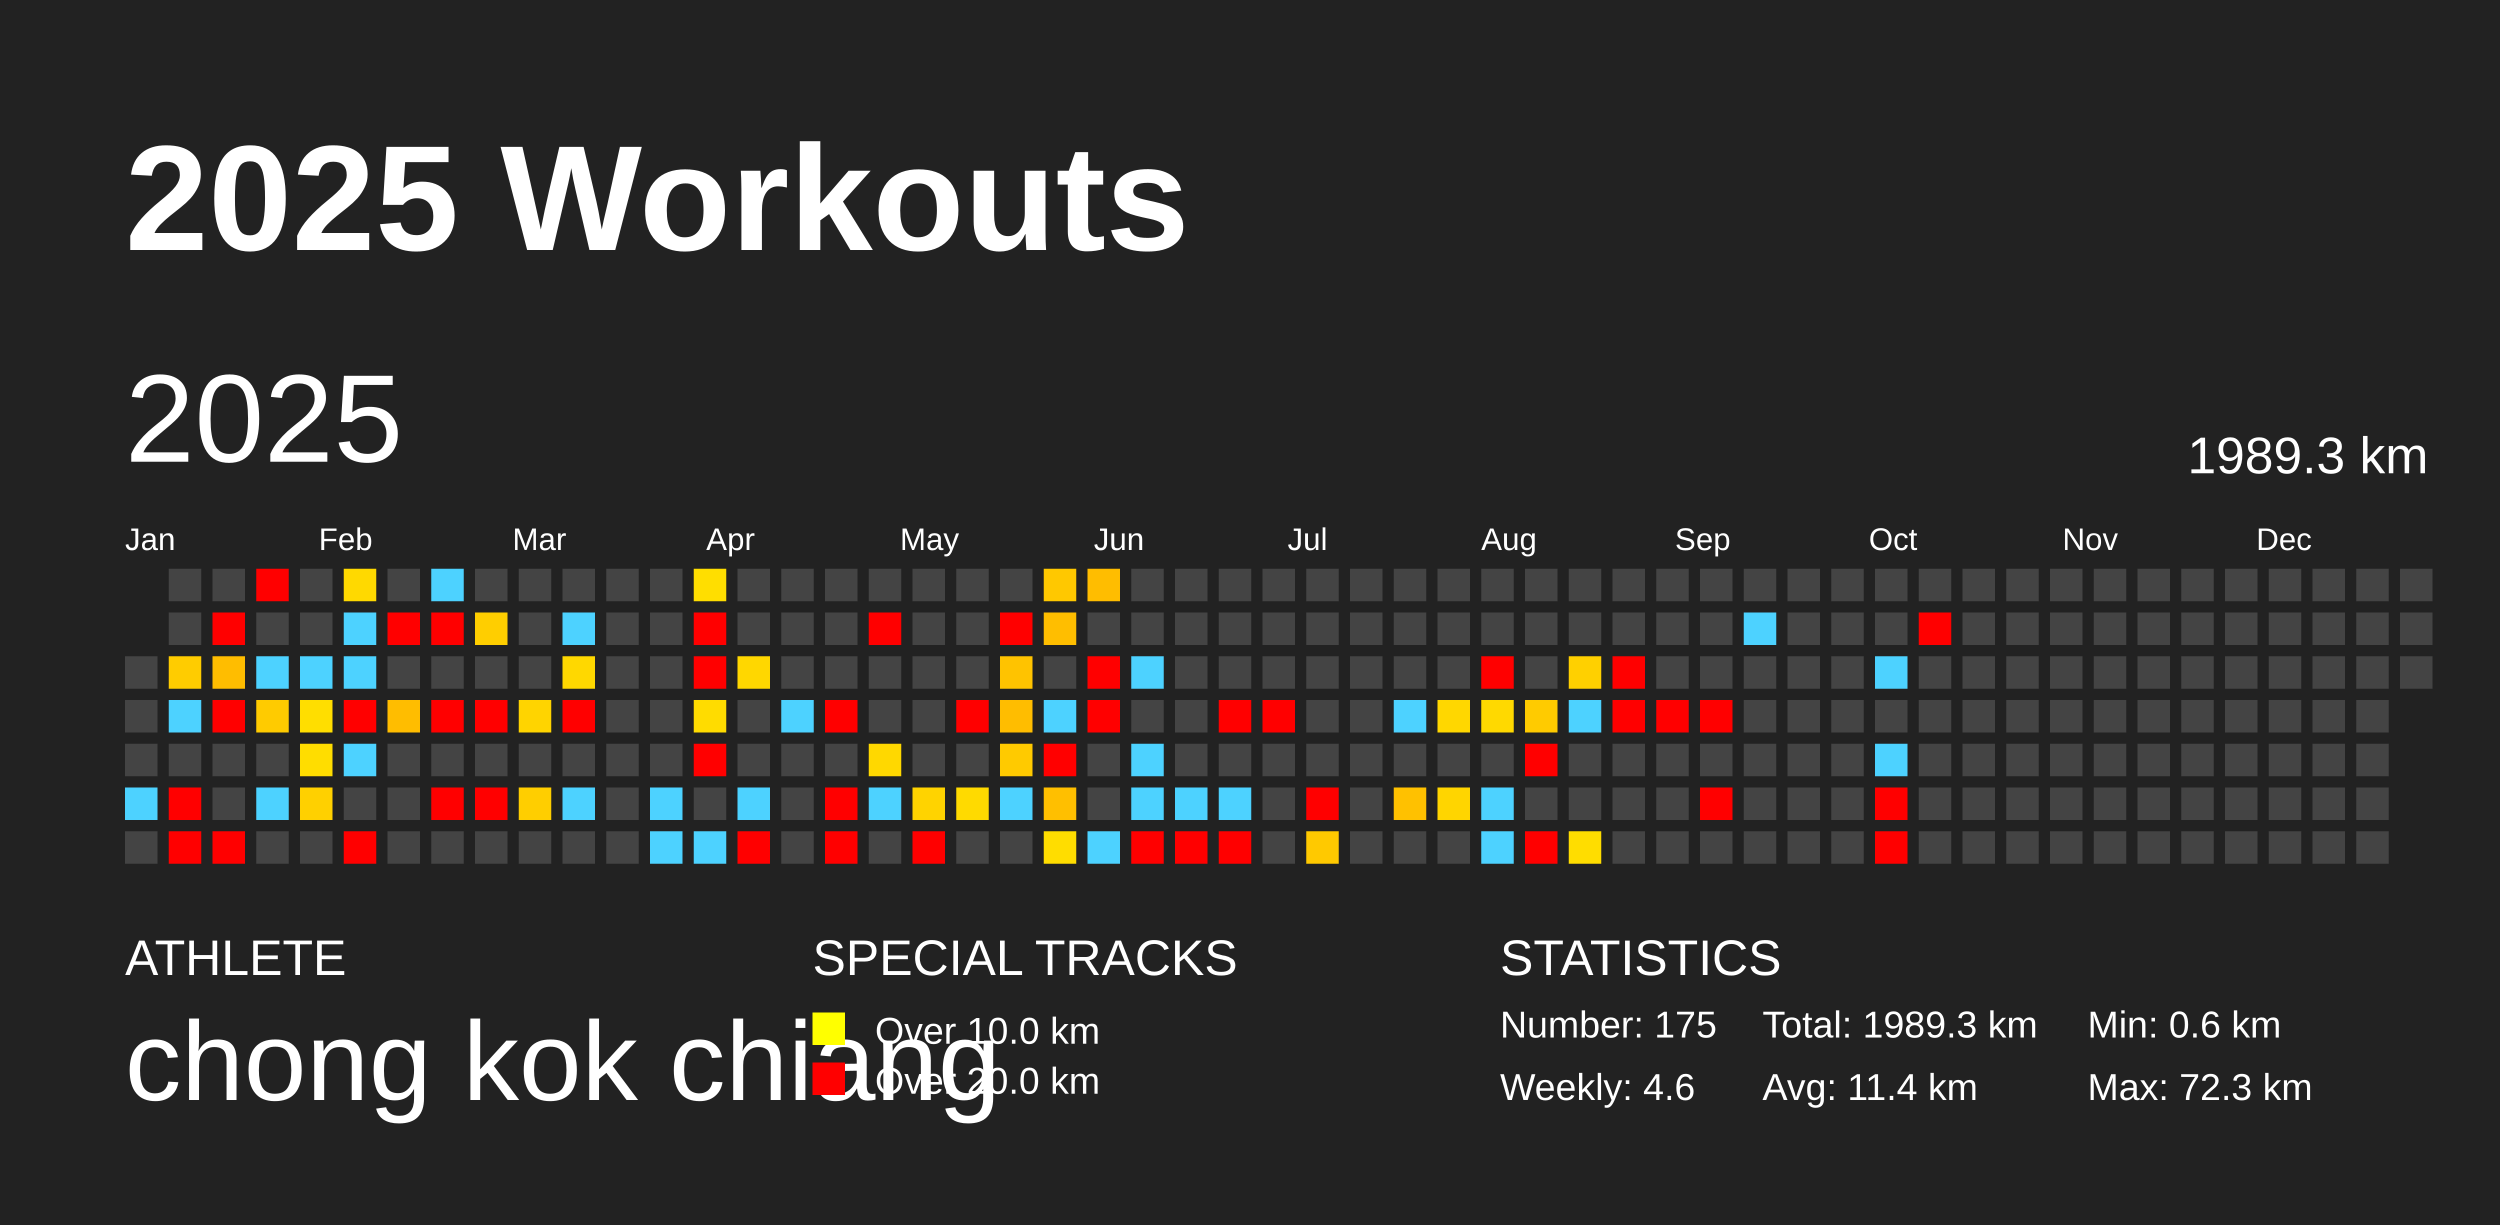
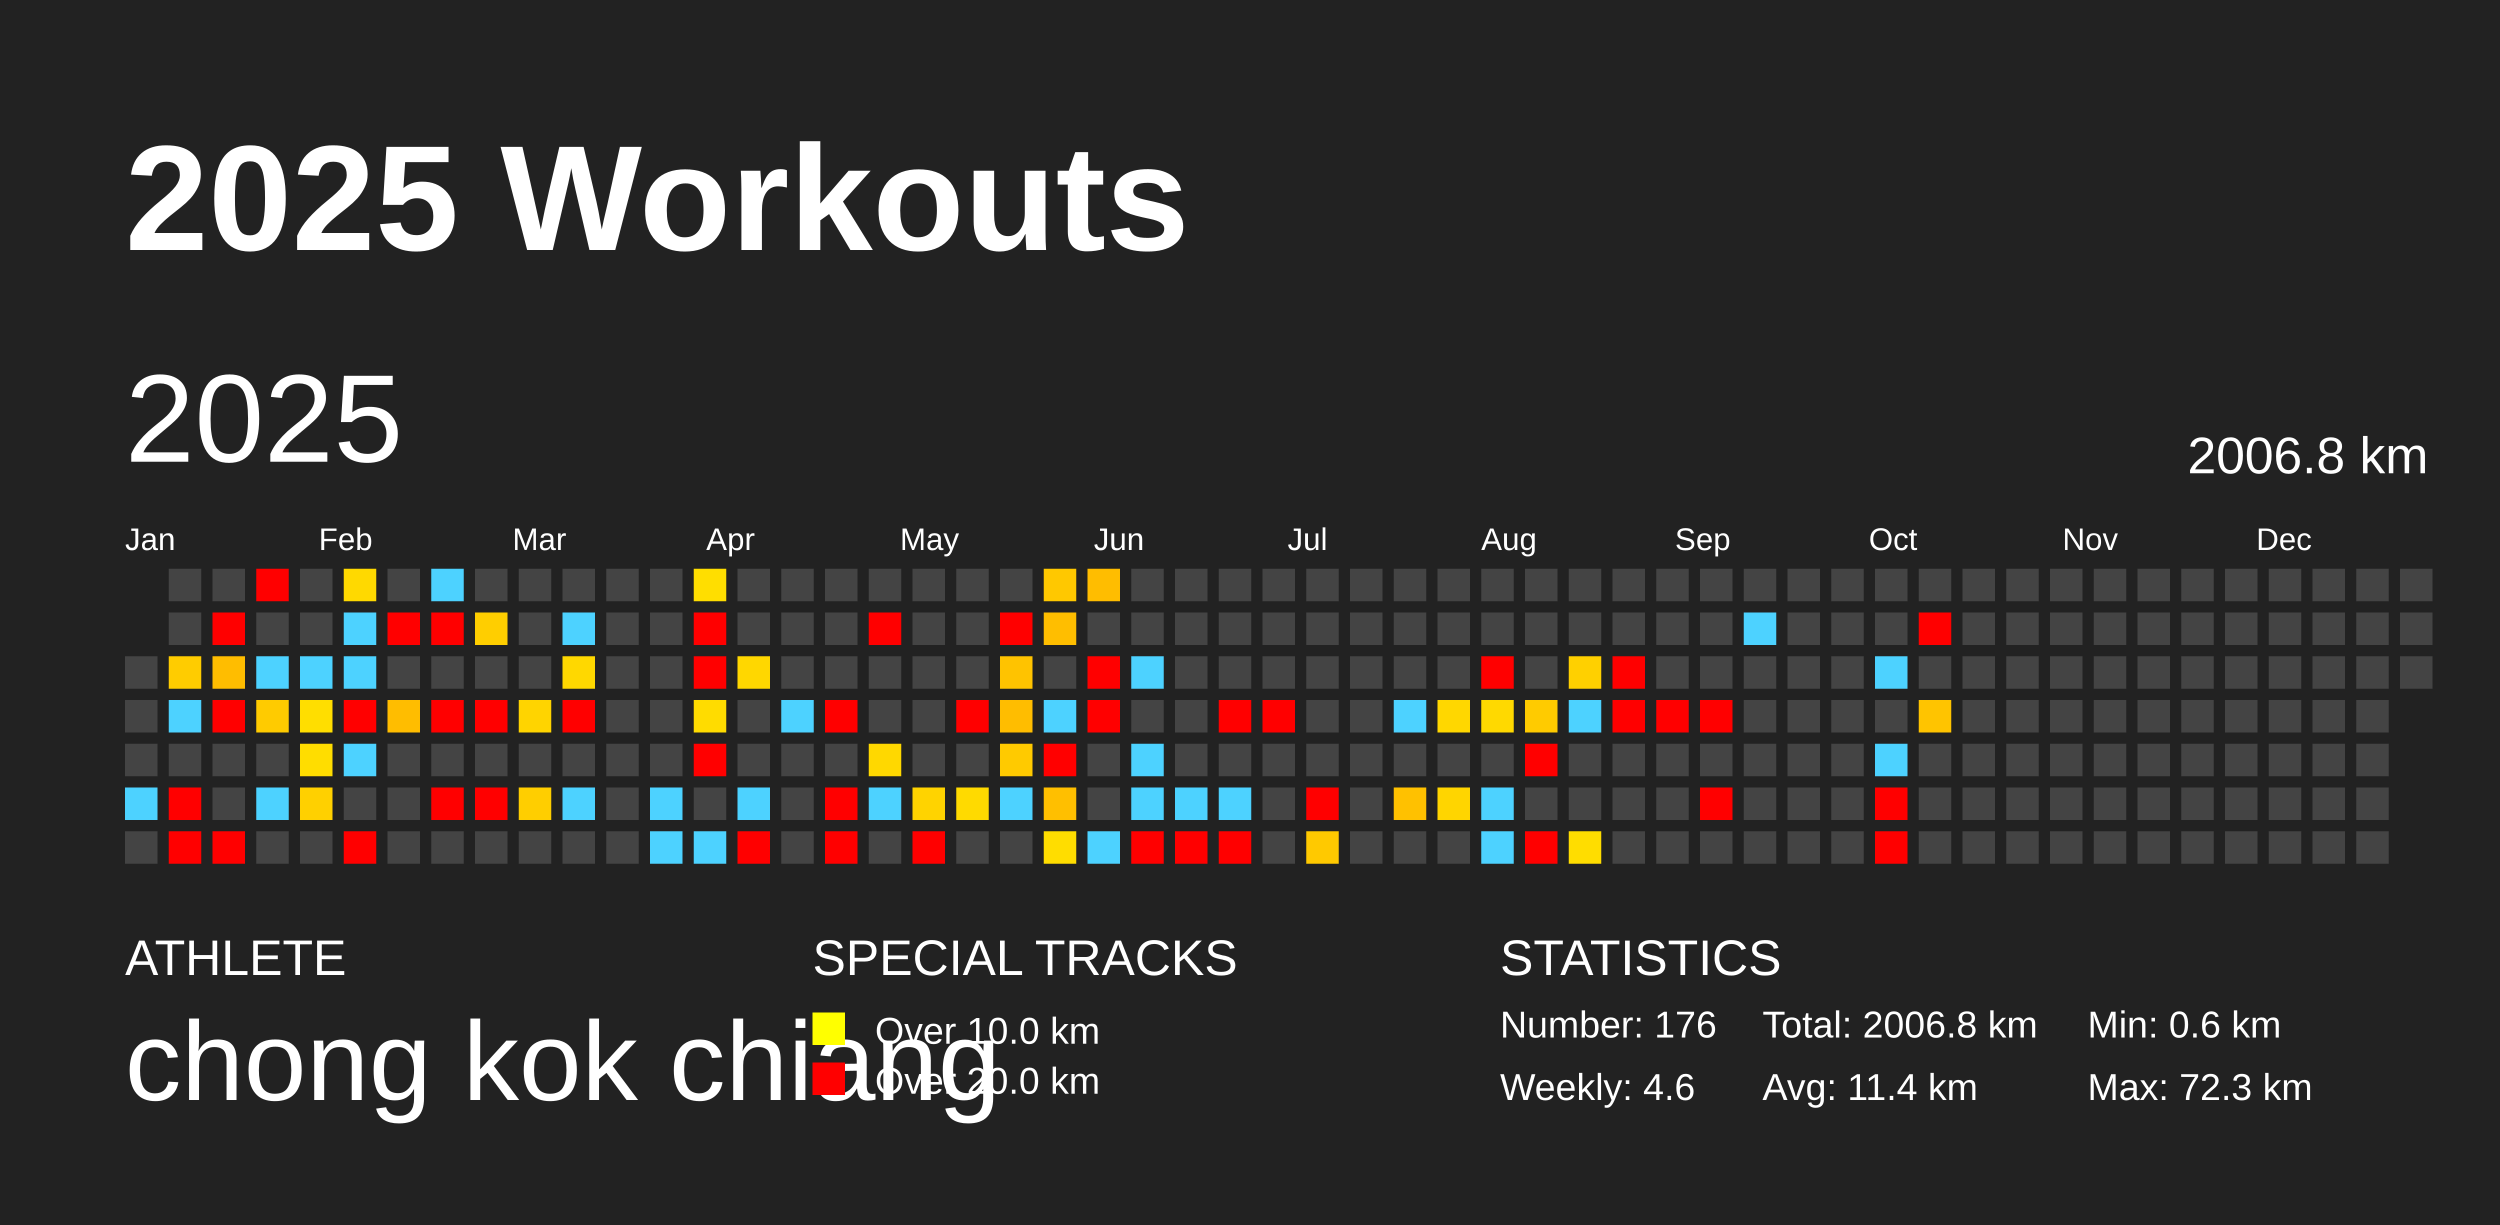
<svg xmlns="http://www.w3.org/2000/svg" baseProfile="full" height="98mm" version="1.1" viewBox="0,0,200,98" width="200mm">
  <defs />
  <rect fill="#222222" height="98" width="200" x="0" y="0" />
  <text fill="#FFFFFF" style="font-size:12px; font-family:Arial; font-weight:bold;" x="10" y="20">2025 Workouts</text>
  <text fill="#FFFFFF" style="font-size:4px; font-family:Arial" x="10" y="78">ATHLETE</text>
  <text fill="#FFFFFF" style="font-size:9px; font-family:Arial" x="10" y="88">chong kok chiang</text>
  <text fill="#FFFFFF" style="font-size:4px; font-family:Arial" x="65" y="78">SPECIAL TRACKS</text>
  <rect fill="yellow" height="2.6" width="2.6" x="65" y="81" />
  <text fill="#FFFFFF" style="font-size:3px; font-family:Arial" x="70" y="83.5">Over 10.0 km</text>
  <rect fill="red" height="2.6" width="2.6" x="65" y="85" />
  <text fill="#FFFFFF" style="font-size:3px; font-family:Arial" x="70" y="87.5">Over 20.0 km</text>
  <text fill="#FFFFFF" style="font-size:4px; font-family:Arial" x="120" y="78">STATISTICS</text>
-   <text fill="#FFFFFF" style="font-size:3px; font-family:Arial" x="120" y="83">Number: 175</text>
+   <text fill="#FFFFFF" style="font-size:3px; font-family:Arial" x="120" y="83">Number: 176</text>
  <text fill="#FFFFFF" style="font-size:3px; font-family:Arial" x="120" y="88">Weekly: 4.6</text>
-   <text fill="#FFFFFF" style="font-size:3px; font-family:Arial" x="141" y="83">Total: 1989.3 km</text>
+   <text fill="#FFFFFF" style="font-size:3px; font-family:Arial" x="141" y="83">Total: 2006.8 km</text>
  <text fill="#FFFFFF" style="font-size:3px; font-family:Arial" x="141" y="88">Avg: 11.4 km</text>
  <text fill="#FFFFFF" style="font-size:3px; font-family:Arial" x="167" y="83">Min: 0.6 km</text>
  <text fill="#FFFFFF" style="font-size:3px; font-family:Arial" x="167" y="88">Max: 72.3 km</text>
  <text dominant-baseline="hanging" fill="#FFFFFF" style="font-size:10.0px; font-family:Arial;" x="10" y="30">2025</text>
-   <text dominant-baseline="hanging" fill="#FFFFFF" style="font-size:4.125px; font-family:Arial;" x="175" y="35">1989.3 km</text>
+   <text dominant-baseline="hanging" fill="#FFFFFF" style="font-size:4.125px; font-family:Arial;" x="175" y="35">2006.8 km</text>
  <text fill="#FFFFFF" style="font-size:2.5px; font-family:Arial" x="10.0" y="44">Jan</text>
  <text fill="#FFFFFF" style="font-size:2.5px; font-family:Arial" x="25.5" y="44">Feb</text>
  <text fill="#FFFFFF" style="font-size:2.5px; font-family:Arial" x="41.0" y="44">Mar</text>
  <text fill="#FFFFFF" style="font-size:2.5px; font-family:Arial" x="56.5" y="44">Apr</text>
  <text fill="#FFFFFF" style="font-size:2.5px; font-family:Arial" x="72.0" y="44">May</text>
  <text fill="#FFFFFF" style="font-size:2.5px; font-family:Arial" x="87.5" y="44">Jun</text>
  <text fill="#FFFFFF" style="font-size:2.5px; font-family:Arial" x="103.0" y="44">Jul</text>
  <text fill="#FFFFFF" style="font-size:2.5px; font-family:Arial" x="118.5" y="44">Aug</text>
  <text fill="#FFFFFF" style="font-size:2.5px; font-family:Arial" x="134.0" y="44">Sep</text>
  <text fill="#FFFFFF" style="font-size:2.5px; font-family:Arial" x="149.5" y="44">Oct</text>
  <text fill="#FFFFFF" style="font-size:2.5px; font-family:Arial" x="165.0" y="44">Nov</text>
  <text fill="#FFFFFF" style="font-size:2.5px; font-family:Arial" x="180.5" y="44">Dec</text>
  <rect fill="#444444" height="2.6" width="2.6" x="10.0" y="52.5" />
  <rect fill="#444444" height="2.6" width="2.6" x="10.0" y="56.0" />
  <rect fill="#444444" height="2.6" width="2.6" x="10.0" y="59.5" />
  <rect fill="#4dd2ff" height="2.6" width="2.6" x="10.0" y="63.0" />
  <rect fill="#444444" height="2.6" width="2.6" x="10.0" y="66.5" />
  <rect fill="#444444" height="2.6" width="2.6" x="13.5" y="45.5" />
  <rect fill="#444444" height="2.6" width="2.6" x="13.5" y="49.0" />
  <rect fill="#ffcc00" height="2.6" width="2.6" x="13.5" y="52.5" />
  <rect fill="#4dd2ff" height="2.6" width="2.6" x="13.5" y="56.0" />
  <rect fill="#444444" height="2.6" width="2.6" x="13.5" y="59.5" />
  <rect fill="red" height="2.6" width="2.6" x="13.5" y="63.0" />
  <rect fill="red" height="2.6" width="2.6" x="13.5" y="66.5" />
  <rect fill="#444444" height="2.6" width="2.6" x="17.0" y="45.5" />
  <rect fill="red" height="2.6" width="2.6" x="17.0" y="49.0" />
  <rect fill="#ffbd00" height="2.6" width="2.6" x="17.0" y="52.5" />
  <rect fill="red" height="2.6" width="2.6" x="17.0" y="56.0" />
  <rect fill="#444444" height="2.6" width="2.6" x="17.0" y="59.5" />
  <rect fill="#444444" height="2.6" width="2.6" x="17.0" y="63.0" />
  <rect fill="red" height="2.6" width="2.6" x="17.0" y="66.5" />
  <rect fill="red" height="2.6" width="2.6" x="20.5" y="45.5" />
  <rect fill="#444444" height="2.6" width="2.6" x="20.5" y="49.0" />
  <rect fill="#4dd2ff" height="2.6" width="2.6" x="20.5" y="52.5" />
  <rect fill="#ffcb00" height="2.6" width="2.6" x="20.5" y="56.0" />
  <rect fill="#444444" height="2.6" width="2.6" x="20.5" y="59.5" />
  <rect fill="#4dd2ff" height="2.6" width="2.6" x="20.5" y="63.0" />
  <rect fill="#444444" height="2.6" width="2.6" x="20.5" y="66.5" />
  <rect fill="#444444" height="2.6" width="2.6" x="24.0" y="45.5" />
  <rect fill="#444444" height="2.6" width="2.6" x="24.0" y="49.0" />
  <rect fill="#4dd2ff" height="2.6" width="2.6" x="24.0" y="52.5" />
  <rect fill="#ffde00" height="2.6" width="2.6" x="24.0" y="56.0" />
  <rect fill="#ffdd00" height="2.6" width="2.6" x="24.0" y="59.5" />
  <rect fill="#ffd000" height="2.6" width="2.6" x="24.0" y="63.0" />
  <rect fill="#444444" height="2.6" width="2.6" x="24.0" y="66.5" />
  <rect fill="#ffd900" height="2.6" width="2.6" x="27.5" y="45.5" />
  <rect fill="#4dd2ff" height="2.6" width="2.6" x="27.5" y="49.0" />
  <rect fill="#4dd2ff" height="2.6" width="2.6" x="27.5" y="52.5" />
  <rect fill="red" height="2.6" width="2.6" x="27.5" y="56.0" />
  <rect fill="#4dd2ff" height="2.6" width="2.6" x="27.5" y="59.5" />
  <rect fill="#444444" height="2.6" width="2.6" x="27.5" y="63.0" />
  <rect fill="red" height="2.6" width="2.6" x="27.5" y="66.5" />
  <rect fill="#444444" height="2.6" width="2.6" x="31.0" y="45.5" />
  <rect fill="red" height="2.6" width="2.6" x="31.0" y="49.0" />
  <rect fill="#444444" height="2.6" width="2.6" x="31.0" y="52.5" />
  <rect fill="#ffbd00" height="2.6" width="2.6" x="31.0" y="56.0" />
  <rect fill="#444444" height="2.6" width="2.6" x="31.0" y="59.5" />
  <rect fill="#444444" height="2.6" width="2.6" x="31.0" y="63.0" />
  <rect fill="#444444" height="2.6" width="2.6" x="31.0" y="66.5" />
  <rect fill="#4dd2ff" height="2.6" width="2.6" x="34.5" y="45.5" />
  <rect fill="red" height="2.6" width="2.6" x="34.5" y="49.0" />
  <rect fill="#444444" height="2.6" width="2.6" x="34.5" y="52.5" />
  <rect fill="red" height="2.6" width="2.6" x="34.5" y="56.0" />
  <rect fill="#444444" height="2.6" width="2.6" x="34.5" y="59.5" />
  <rect fill="red" height="2.6" width="2.6" x="34.5" y="63.0" />
  <rect fill="#444444" height="2.6" width="2.6" x="34.5" y="66.5" />
  <rect fill="#444444" height="2.6" width="2.6" x="38.0" y="45.5" />
  <rect fill="#ffce00" height="2.6" width="2.6" x="38.0" y="49.0" />
  <rect fill="#444444" height="2.6" width="2.6" x="38.0" y="52.5" />
  <rect fill="red" height="2.6" width="2.6" x="38.0" y="56.0" />
  <rect fill="#444444" height="2.6" width="2.6" x="38.0" y="59.5" />
  <rect fill="red" height="2.6" width="2.6" x="38.0" y="63.0" />
  <rect fill="#444444" height="2.6" width="2.6" x="38.0" y="66.5" />
  <rect fill="#444444" height="2.6" width="2.6" x="41.5" y="45.5" />
  <rect fill="#444444" height="2.6" width="2.6" x="41.5" y="49.0" />
  <rect fill="#444444" height="2.6" width="2.6" x="41.5" y="52.5" />
  <rect fill="#ffd400" height="2.6" width="2.6" x="41.5" y="56.0" />
  <rect fill="#444444" height="2.6" width="2.6" x="41.5" y="59.5" />
  <rect fill="#ffce00" height="2.6" width="2.6" x="41.5" y="63.0" />
  <rect fill="#444444" height="2.6" width="2.6" x="41.5" y="66.5" />
  <rect fill="#444444" height="2.6" width="2.6" x="45.0" y="45.5" />
  <rect fill="#4dd2ff" height="2.6" width="2.6" x="45.0" y="49.0" />
  <rect fill="#ffd800" height="2.6" width="2.6" x="45.0" y="52.5" />
  <rect fill="red" height="2.6" width="2.6" x="45.0" y="56.0" />
  <rect fill="#444444" height="2.6" width="2.6" x="45.0" y="59.5" />
  <rect fill="#4dd2ff" height="2.6" width="2.6" x="45.0" y="63.0" />
  <rect fill="#444444" height="2.6" width="2.6" x="45.0" y="66.5" />
  <rect fill="#444444" height="2.6" width="2.6" x="48.5" y="45.5" />
  <rect fill="#444444" height="2.6" width="2.6" x="48.5" y="49.0" />
  <rect fill="#444444" height="2.6" width="2.6" x="48.5" y="52.5" />
  <rect fill="#444444" height="2.6" width="2.6" x="48.5" y="56.0" />
  <rect fill="#444444" height="2.6" width="2.6" x="48.5" y="59.5" />
  <rect fill="#444444" height="2.6" width="2.6" x="48.5" y="63.0" />
  <rect fill="#444444" height="2.6" width="2.6" x="48.5" y="66.5" />
  <rect fill="#444444" height="2.6" width="2.6" x="52.0" y="45.5" />
  <rect fill="#444444" height="2.6" width="2.6" x="52.0" y="49.0" />
  <rect fill="#444444" height="2.6" width="2.6" x="52.0" y="52.5" />
  <rect fill="#444444" height="2.6" width="2.6" x="52.0" y="56.0" />
  <rect fill="#444444" height="2.6" width="2.6" x="52.0" y="59.5" />
  <rect fill="#4dd2ff" height="2.6" width="2.6" x="52.0" y="63.0" />
  <rect fill="#4dd2ff" height="2.6" width="2.6" x="52.0" y="66.5" />
  <rect fill="#ffde00" height="2.6" width="2.6" x="55.5" y="45.5" />
  <rect fill="red" height="2.6" width="2.6" x="55.5" y="49.0" />
  <rect fill="red" height="2.6" width="2.6" x="55.5" y="52.5" />
  <rect fill="#ffdc00" height="2.6" width="2.6" x="55.5" y="56.0" />
  <rect fill="red" height="2.6" width="2.6" x="55.5" y="59.5" />
  <rect fill="#444444" height="2.6" width="2.6" x="55.5" y="63.0" />
  <rect fill="#4dd2ff" height="2.6" width="2.6" x="55.5" y="66.5" />
  <rect fill="#444444" height="2.6" width="2.6" x="59.0" y="45.5" />
  <rect fill="#444444" height="2.6" width="2.6" x="59.0" y="49.0" />
  <rect fill="#ffd700" height="2.6" width="2.6" x="59.0" y="52.5" />
  <rect fill="#444444" height="2.6" width="2.6" x="59.0" y="56.0" />
  <rect fill="#444444" height="2.6" width="2.6" x="59.0" y="59.5" />
  <rect fill="#4dd2ff" height="2.6" width="2.6" x="59.0" y="63.0" />
  <rect fill="red" height="2.6" width="2.6" x="59.0" y="66.5" />
  <rect fill="#444444" height="2.6" width="2.6" x="62.5" y="45.5" />
  <rect fill="#444444" height="2.6" width="2.6" x="62.5" y="49.0" />
  <rect fill="#444444" height="2.6" width="2.6" x="62.5" y="52.5" />
  <rect fill="#4dd2ff" height="2.6" width="2.6" x="62.5" y="56.0" />
  <rect fill="#444444" height="2.6" width="2.6" x="62.5" y="59.5" />
  <rect fill="#444444" height="2.6" width="2.6" x="62.5" y="63.0" />
  <rect fill="#444444" height="2.6" width="2.6" x="62.5" y="66.5" />
  <rect fill="#444444" height="2.6" width="2.6" x="66.0" y="45.5" />
  <rect fill="#444444" height="2.6" width="2.6" x="66.0" y="49.0" />
  <rect fill="#444444" height="2.6" width="2.6" x="66.0" y="52.5" />
  <rect fill="red" height="2.6" width="2.6" x="66.0" y="56.0" />
  <rect fill="#444444" height="2.6" width="2.6" x="66.0" y="59.5" />
  <rect fill="red" height="2.6" width="2.6" x="66.0" y="63.0" />
  <rect fill="red" height="2.6" width="2.6" x="66.0" y="66.5" />
  <rect fill="#444444" height="2.6" width="2.6" x="69.5" y="45.5" />
  <rect fill="red" height="2.6" width="2.6" x="69.5" y="49.0" />
  <rect fill="#444444" height="2.6" width="2.6" x="69.5" y="52.5" />
  <rect fill="#444444" height="2.6" width="2.6" x="69.5" y="56.0" />
  <rect fill="#ffd800" height="2.6" width="2.6" x="69.5" y="59.5" />
  <rect fill="#4dd2ff" height="2.6" width="2.6" x="69.5" y="63.0" />
  <rect fill="#444444" height="2.6" width="2.6" x="69.5" y="66.5" />
  <rect fill="#444444" height="2.6" width="2.6" x="73.0" y="45.5" />
  <rect fill="#444444" height="2.6" width="2.6" x="73.0" y="49.0" />
  <rect fill="#444444" height="2.6" width="2.6" x="73.0" y="52.5" />
  <rect fill="#444444" height="2.6" width="2.6" x="73.0" y="56.0" />
  <rect fill="#444444" height="2.6" width="2.6" x="73.0" y="59.5" />
  <rect fill="#ffd300" height="2.6" width="2.6" x="73.0" y="63.0" />
  <rect fill="red" height="2.6" width="2.6" x="73.0" y="66.5" />
  <rect fill="#444444" height="2.6" width="2.6" x="76.5" y="45.5" />
  <rect fill="#444444" height="2.6" width="2.6" x="76.5" y="49.0" />
  <rect fill="#444444" height="2.6" width="2.6" x="76.5" y="52.5" />
  <rect fill="red" height="2.6" width="2.6" x="76.5" y="56.0" />
  <rect fill="#444444" height="2.6" width="2.6" x="76.5" y="59.5" />
  <rect fill="#ffda00" height="2.6" width="2.6" x="76.5" y="63.0" />
  <rect fill="#444444" height="2.6" width="2.6" x="76.5" y="66.5" />
  <rect fill="#444444" height="2.6" width="2.6" x="80.0" y="45.5" />
  <rect fill="red" height="2.6" width="2.6" x="80.0" y="49.0" />
  <rect fill="#ffc300" height="2.6" width="2.6" x="80.0" y="52.5" />
  <rect fill="#ffbd00" height="2.6" width="2.6" x="80.0" y="56.0" />
  <rect fill="#ffca00" height="2.6" width="2.6" x="80.0" y="59.5" />
  <rect fill="#4dd2ff" height="2.6" width="2.6" x="80.0" y="63.0" />
  <rect fill="#444444" height="2.6" width="2.6" x="80.0" y="66.5" />
  <rect fill="#ffc800" height="2.6" width="2.6" x="83.5" y="45.5" />
  <rect fill="#ffbe00" height="2.6" width="2.6" x="83.5" y="49.0" />
  <rect fill="#444444" height="2.6" width="2.6" x="83.5" y="52.5" />
  <rect fill="#4dd2ff" height="2.6" width="2.6" x="83.5" y="56.0" />
  <rect fill="red" height="2.6" width="2.6" x="83.5" y="59.5" />
  <rect fill="#ffbf00" height="2.6" width="2.6" x="83.5" y="63.0" />
  <rect fill="#ffdd00" height="2.6" width="2.6" x="83.5" y="66.5" />
  <rect fill="#ffbd00" height="2.6" width="2.6" x="87.0" y="45.5" />
  <rect fill="#444444" height="2.6" width="2.6" x="87.0" y="49.0" />
  <rect fill="red" height="2.6" width="2.6" x="87.0" y="52.5" />
  <rect fill="red" height="2.6" width="2.6" x="87.0" y="56.0" />
  <rect fill="#444444" height="2.6" width="2.6" x="87.0" y="59.5" />
  <rect fill="#444444" height="2.6" width="2.6" x="87.0" y="63.0" />
  <rect fill="#4dd2ff" height="2.6" width="2.6" x="87.0" y="66.5" />
  <rect fill="#444444" height="2.6" width="2.6" x="90.5" y="45.5" />
  <rect fill="#444444" height="2.6" width="2.6" x="90.5" y="49.0" />
  <rect fill="#4dd2ff" height="2.6" width="2.6" x="90.5" y="52.5" />
  <rect fill="#444444" height="2.6" width="2.6" x="90.5" y="56.0" />
  <rect fill="#4dd2ff" height="2.6" width="2.6" x="90.5" y="59.5" />
  <rect fill="#4dd2ff" height="2.6" width="2.6" x="90.5" y="63.0" />
  <rect fill="red" height="2.6" width="2.6" x="90.5" y="66.5" />
  <rect fill="#444444" height="2.6" width="2.6" x="94.0" y="45.5" />
  <rect fill="#444444" height="2.6" width="2.6" x="94.0" y="49.0" />
  <rect fill="#444444" height="2.6" width="2.6" x="94.0" y="52.5" />
  <rect fill="#444444" height="2.6" width="2.6" x="94.0" y="56.0" />
  <rect fill="#444444" height="2.6" width="2.6" x="94.0" y="59.5" />
  <rect fill="#4dd2ff" height="2.6" width="2.6" x="94.0" y="63.0" />
  <rect fill="red" height="2.6" width="2.6" x="94.0" y="66.5" />
  <rect fill="#444444" height="2.6" width="2.6" x="97.5" y="45.5" />
  <rect fill="#444444" height="2.6" width="2.6" x="97.5" y="49.0" />
  <rect fill="#444444" height="2.6" width="2.6" x="97.5" y="52.5" />
  <rect fill="red" height="2.6" width="2.6" x="97.5" y="56.0" />
  <rect fill="#444444" height="2.6" width="2.6" x="97.5" y="59.5" />
  <rect fill="#4dd2ff" height="2.6" width="2.6" x="97.5" y="63.0" />
  <rect fill="red" height="2.6" width="2.6" x="97.5" y="66.5" />
  <rect fill="#444444" height="2.6" width="2.6" x="101.0" y="45.5" />
  <rect fill="#444444" height="2.6" width="2.6" x="101.0" y="49.0" />
  <rect fill="#444444" height="2.6" width="2.6" x="101.0" y="52.5" />
  <rect fill="red" height="2.6" width="2.6" x="101.0" y="56.0" />
  <rect fill="#444444" height="2.6" width="2.6" x="101.0" y="59.5" />
  <rect fill="#444444" height="2.6" width="2.6" x="101.0" y="63.0" />
  <rect fill="#444444" height="2.6" width="2.6" x="101.0" y="66.5" />
  <rect fill="#444444" height="2.6" width="2.6" x="104.5" y="45.5" />
  <rect fill="#444444" height="2.6" width="2.6" x="104.5" y="49.0" />
  <rect fill="#444444" height="2.6" width="2.6" x="104.5" y="52.5" />
  <rect fill="#444444" height="2.6" width="2.6" x="104.5" y="56.0" />
  <rect fill="#444444" height="2.6" width="2.6" x="104.5" y="59.5" />
  <rect fill="red" height="2.6" width="2.6" x="104.5" y="63.0" />
  <rect fill="#ffc900" height="2.6" width="2.6" x="104.5" y="66.5" />
  <rect fill="#444444" height="2.6" width="2.6" x="108.0" y="45.5" />
  <rect fill="#444444" height="2.6" width="2.6" x="108.0" y="49.0" />
  <rect fill="#444444" height="2.6" width="2.6" x="108.0" y="52.5" />
  <rect fill="#444444" height="2.6" width="2.6" x="108.0" y="56.0" />
  <rect fill="#444444" height="2.6" width="2.6" x="108.0" y="59.5" />
  <rect fill="#444444" height="2.6" width="2.6" x="108.0" y="63.0" />
  <rect fill="#444444" height="2.6" width="2.6" x="108.0" y="66.5" />
  <rect fill="#444444" height="2.6" width="2.6" x="111.5" y="45.5" />
  <rect fill="#444444" height="2.6" width="2.6" x="111.5" y="49.0" />
  <rect fill="#444444" height="2.6" width="2.6" x="111.5" y="52.5" />
  <rect fill="#4dd2ff" height="2.6" width="2.6" x="111.5" y="56.0" />
  <rect fill="#444444" height="2.6" width="2.6" x="111.5" y="59.5" />
  <rect fill="#ffc100" height="2.6" width="2.6" x="111.5" y="63.0" />
  <rect fill="#444444" height="2.6" width="2.6" x="111.5" y="66.5" />
  <rect fill="#444444" height="2.6" width="2.6" x="115.0" y="45.5" />
  <rect fill="#444444" height="2.6" width="2.6" x="115.0" y="49.0" />
  <rect fill="#444444" height="2.6" width="2.6" x="115.0" y="52.5" />
  <rect fill="#ffd700" height="2.6" width="2.6" x="115.0" y="56.0" />
  <rect fill="#444444" height="2.6" width="2.6" x="115.0" y="59.5" />
  <rect fill="#ffd500" height="2.6" width="2.6" x="115.0" y="63.0" />
  <rect fill="#444444" height="2.6" width="2.6" x="115.0" y="66.5" />
  <rect fill="#444444" height="2.6" width="2.6" x="118.5" y="45.5" />
  <rect fill="#444444" height="2.6" width="2.6" x="118.5" y="49.0" />
  <rect fill="red" height="2.6" width="2.6" x="118.5" y="52.5" />
  <rect fill="#ffd900" height="2.6" width="2.6" x="118.5" y="56.0" />
  <rect fill="#444444" height="2.6" width="2.6" x="118.5" y="59.5" />
  <rect fill="#4dd2ff" height="2.6" width="2.6" x="118.5" y="63.0" />
  <rect fill="#4dd2ff" height="2.6" width="2.6" x="118.5" y="66.5" />
  <rect fill="#444444" height="2.6" width="2.6" x="122.0" y="45.5" />
  <rect fill="#444444" height="2.6" width="2.6" x="122.0" y="49.0" />
  <rect fill="#444444" height="2.6" width="2.6" x="122.0" y="52.5" />
  <rect fill="#ffcb00" height="2.6" width="2.6" x="122.0" y="56.0" />
  <rect fill="red" height="2.6" width="2.6" x="122.0" y="59.5" />
  <rect fill="#444444" height="2.6" width="2.6" x="122.0" y="63.0" />
  <rect fill="red" height="2.6" width="2.6" x="122.0" y="66.5" />
  <rect fill="#444444" height="2.6" width="2.6" x="125.5" y="45.5" />
  <rect fill="#444444" height="2.6" width="2.6" x="125.5" y="49.0" />
  <rect fill="#ffd000" height="2.6" width="2.6" x="125.5" y="52.5" />
  <rect fill="#4dd2ff" height="2.6" width="2.6" x="125.5" y="56.0" />
  <rect fill="#444444" height="2.6" width="2.6" x="125.5" y="59.5" />
  <rect fill="#444444" height="2.6" width="2.6" x="125.5" y="63.0" />
  <rect fill="#ffdd00" height="2.6" width="2.6" x="125.5" y="66.5" />
  <rect fill="#444444" height="2.6" width="2.6" x="129.0" y="45.5" />
  <rect fill="#444444" height="2.6" width="2.6" x="129.0" y="49.0" />
  <rect fill="red" height="2.6" width="2.6" x="129.0" y="52.5" />
  <rect fill="red" height="2.6" width="2.6" x="129.0" y="56.0" />
  <rect fill="#444444" height="2.6" width="2.6" x="129.0" y="59.5" />
  <rect fill="#444444" height="2.6" width="2.6" x="129.0" y="63.0" />
  <rect fill="#444444" height="2.6" width="2.6" x="129.0" y="66.5" />
  <rect fill="#444444" height="2.6" width="2.6" x="132.5" y="45.5" />
  <rect fill="#444444" height="2.6" width="2.6" x="132.5" y="49.0" />
  <rect fill="#444444" height="2.6" width="2.6" x="132.5" y="52.5" />
  <rect fill="red" height="2.6" width="2.6" x="132.5" y="56.0" />
  <rect fill="#444444" height="2.6" width="2.6" x="132.5" y="59.5" />
  <rect fill="#444444" height="2.6" width="2.6" x="132.5" y="63.0" />
  <rect fill="#444444" height="2.6" width="2.6" x="132.5" y="66.5" />
  <rect fill="#444444" height="2.6" width="2.6" x="136.0" y="45.5" />
  <rect fill="#444444" height="2.6" width="2.6" x="136.0" y="49.0" />
  <rect fill="#444444" height="2.6" width="2.6" x="136.0" y="52.5" />
  <rect fill="red" height="2.6" width="2.6" x="136.0" y="56.0" />
  <rect fill="#444444" height="2.6" width="2.6" x="136.0" y="59.5" />
  <rect fill="red" height="2.6" width="2.6" x="136.0" y="63.0" />
  <rect fill="#444444" height="2.6" width="2.6" x="136.0" y="66.5" />
  <rect fill="#444444" height="2.6" width="2.6" x="139.5" y="45.5" />
  <rect fill="#4dd2ff" height="2.6" width="2.6" x="139.5" y="49.0" />
  <rect fill="#444444" height="2.6" width="2.6" x="139.5" y="52.5" />
  <rect fill="#444444" height="2.6" width="2.6" x="139.5" y="56.0" />
  <rect fill="#444444" height="2.6" width="2.6" x="139.5" y="59.5" />
  <rect fill="#444444" height="2.6" width="2.6" x="139.5" y="63.0" />
  <rect fill="#444444" height="2.6" width="2.6" x="139.5" y="66.5" />
  <rect fill="#444444" height="2.6" width="2.6" x="143.0" y="45.5" />
  <rect fill="#444444" height="2.6" width="2.6" x="143.0" y="49.0" />
  <rect fill="#444444" height="2.6" width="2.6" x="143.0" y="52.5" />
  <rect fill="#444444" height="2.6" width="2.6" x="143.0" y="56.0" />
  <rect fill="#444444" height="2.6" width="2.6" x="143.0" y="59.5" />
  <rect fill="#444444" height="2.6" width="2.6" x="143.0" y="63.0" />
  <rect fill="#444444" height="2.6" width="2.6" x="143.0" y="66.5" />
  <rect fill="#444444" height="2.6" width="2.6" x="146.5" y="45.5" />
  <rect fill="#444444" height="2.6" width="2.6" x="146.5" y="49.0" />
  <rect fill="#444444" height="2.6" width="2.6" x="146.5" y="52.5" />
  <rect fill="#444444" height="2.6" width="2.6" x="146.5" y="56.0" />
  <rect fill="#444444" height="2.6" width="2.6" x="146.5" y="59.5" />
  <rect fill="#444444" height="2.6" width="2.6" x="146.5" y="63.0" />
  <rect fill="#444444" height="2.6" width="2.6" x="146.5" y="66.5" />
  <rect fill="#444444" height="2.6" width="2.6" x="150.0" y="45.5" />
  <rect fill="#444444" height="2.6" width="2.6" x="150.0" y="49.0" />
  <rect fill="#4dd2ff" height="2.6" width="2.6" x="150.0" y="52.5" />
  <rect fill="#444444" height="2.6" width="2.6" x="150.0" y="56.0" />
  <rect fill="#4dd2ff" height="2.6" width="2.6" x="150.0" y="59.5" />
  <rect fill="red" height="2.6" width="2.6" x="150.0" y="63.0" />
  <rect fill="red" height="2.6" width="2.6" x="150.0" y="66.5" />
  <rect fill="#444444" height="2.6" width="2.6" x="153.5" y="45.5" />
  <rect fill="red" height="2.6" width="2.6" x="153.5" y="49.0" />
  <rect fill="#444444" height="2.6" width="2.6" x="153.5" y="52.5" />
-   <rect fill="#444444" height="2.6" width="2.6" x="153.5" y="56.0" />
+   <rect fill="#ffc400" height="2.6" width="2.6" x="153.5" y="56.0" />
  <rect fill="#444444" height="2.6" width="2.6" x="153.5" y="59.5" />
  <rect fill="#444444" height="2.6" width="2.6" x="153.5" y="63.0" />
  <rect fill="#444444" height="2.6" width="2.6" x="153.5" y="66.5" />
  <rect fill="#444444" height="2.6" width="2.6" x="157.0" y="45.5" />
  <rect fill="#444444" height="2.6" width="2.6" x="157.0" y="49.0" />
  <rect fill="#444444" height="2.6" width="2.6" x="157.0" y="52.5" />
  <rect fill="#444444" height="2.6" width="2.6" x="157.0" y="56.0" />
  <rect fill="#444444" height="2.6" width="2.6" x="157.0" y="59.5" />
  <rect fill="#444444" height="2.6" width="2.6" x="157.0" y="63.0" />
  <rect fill="#444444" height="2.6" width="2.6" x="157.0" y="66.5" />
  <rect fill="#444444" height="2.6" width="2.6" x="160.5" y="45.5" />
  <rect fill="#444444" height="2.6" width="2.6" x="160.5" y="49.0" />
  <rect fill="#444444" height="2.6" width="2.6" x="160.5" y="52.5" />
  <rect fill="#444444" height="2.6" width="2.6" x="160.5" y="56.0" />
  <rect fill="#444444" height="2.6" width="2.6" x="160.5" y="59.5" />
  <rect fill="#444444" height="2.6" width="2.6" x="160.5" y="63.0" />
  <rect fill="#444444" height="2.6" width="2.6" x="160.5" y="66.5" />
  <rect fill="#444444" height="2.6" width="2.6" x="164.0" y="45.5" />
  <rect fill="#444444" height="2.6" width="2.6" x="164.0" y="49.0" />
  <rect fill="#444444" height="2.6" width="2.6" x="164.0" y="52.5" />
  <rect fill="#444444" height="2.6" width="2.6" x="164.0" y="56.0" />
  <rect fill="#444444" height="2.6" width="2.6" x="164.0" y="59.5" />
  <rect fill="#444444" height="2.6" width="2.6" x="164.0" y="63.0" />
  <rect fill="#444444" height="2.6" width="2.6" x="164.0" y="66.5" />
  <rect fill="#444444" height="2.6" width="2.6" x="167.5" y="45.5" />
  <rect fill="#444444" height="2.6" width="2.6" x="167.5" y="49.0" />
  <rect fill="#444444" height="2.6" width="2.6" x="167.5" y="52.5" />
  <rect fill="#444444" height="2.6" width="2.6" x="167.5" y="56.0" />
  <rect fill="#444444" height="2.6" width="2.6" x="167.5" y="59.5" />
  <rect fill="#444444" height="2.6" width="2.6" x="167.5" y="63.0" />
  <rect fill="#444444" height="2.6" width="2.6" x="167.5" y="66.5" />
  <rect fill="#444444" height="2.6" width="2.6" x="171.0" y="45.5" />
  <rect fill="#444444" height="2.6" width="2.6" x="171.0" y="49.0" />
  <rect fill="#444444" height="2.6" width="2.6" x="171.0" y="52.5" />
  <rect fill="#444444" height="2.6" width="2.6" x="171.0" y="56.0" />
  <rect fill="#444444" height="2.6" width="2.6" x="171.0" y="59.5" />
  <rect fill="#444444" height="2.6" width="2.6" x="171.0" y="63.0" />
  <rect fill="#444444" height="2.6" width="2.6" x="171.0" y="66.5" />
  <rect fill="#444444" height="2.6" width="2.6" x="174.5" y="45.5" />
  <rect fill="#444444" height="2.6" width="2.6" x="174.5" y="49.0" />
  <rect fill="#444444" height="2.6" width="2.6" x="174.5" y="52.5" />
  <rect fill="#444444" height="2.6" width="2.6" x="174.5" y="56.0" />
  <rect fill="#444444" height="2.6" width="2.6" x="174.5" y="59.5" />
  <rect fill="#444444" height="2.6" width="2.6" x="174.5" y="63.0" />
  <rect fill="#444444" height="2.6" width="2.6" x="174.5" y="66.5" />
  <rect fill="#444444" height="2.6" width="2.6" x="178.0" y="45.5" />
  <rect fill="#444444" height="2.6" width="2.6" x="178.0" y="49.0" />
  <rect fill="#444444" height="2.6" width="2.6" x="178.0" y="52.5" />
  <rect fill="#444444" height="2.6" width="2.6" x="178.0" y="56.0" />
  <rect fill="#444444" height="2.6" width="2.6" x="178.0" y="59.5" />
  <rect fill="#444444" height="2.6" width="2.6" x="178.0" y="63.0" />
  <rect fill="#444444" height="2.6" width="2.6" x="178.0" y="66.5" />
  <rect fill="#444444" height="2.6" width="2.6" x="181.5" y="45.5" />
  <rect fill="#444444" height="2.6" width="2.6" x="181.5" y="49.0" />
  <rect fill="#444444" height="2.6" width="2.6" x="181.5" y="52.5" />
  <rect fill="#444444" height="2.6" width="2.6" x="181.5" y="56.0" />
  <rect fill="#444444" height="2.6" width="2.6" x="181.5" y="59.5" />
  <rect fill="#444444" height="2.6" width="2.6" x="181.5" y="63.0" />
  <rect fill="#444444" height="2.6" width="2.6" x="181.5" y="66.5" />
  <rect fill="#444444" height="2.6" width="2.6" x="185.0" y="45.5" />
  <rect fill="#444444" height="2.6" width="2.6" x="185.0" y="49.0" />
  <rect fill="#444444" height="2.6" width="2.6" x="185.0" y="52.5" />
  <rect fill="#444444" height="2.6" width="2.6" x="185.0" y="56.0" />
  <rect fill="#444444" height="2.6" width="2.6" x="185.0" y="59.5" />
  <rect fill="#444444" height="2.6" width="2.6" x="185.0" y="63.0" />
  <rect fill="#444444" height="2.6" width="2.6" x="185.0" y="66.5" />
  <rect fill="#444444" height="2.6" width="2.6" x="188.5" y="45.5" />
  <rect fill="#444444" height="2.6" width="2.6" x="188.5" y="49.0" />
  <rect fill="#444444" height="2.6" width="2.6" x="188.5" y="52.5" />
  <rect fill="#444444" height="2.6" width="2.6" x="188.5" y="56.0" />
  <rect fill="#444444" height="2.6" width="2.6" x="188.5" y="59.5" />
  <rect fill="#444444" height="2.6" width="2.6" x="188.5" y="63.0" />
  <rect fill="#444444" height="2.6" width="2.6" x="188.5" y="66.5" />
  <rect fill="#444444" height="2.6" width="2.6" x="192.0" y="45.5" />
  <rect fill="#444444" height="2.6" width="2.6" x="192.0" y="49.0" />
  <rect fill="#444444" height="2.6" width="2.6" x="192.0" y="52.5" />
</svg>
